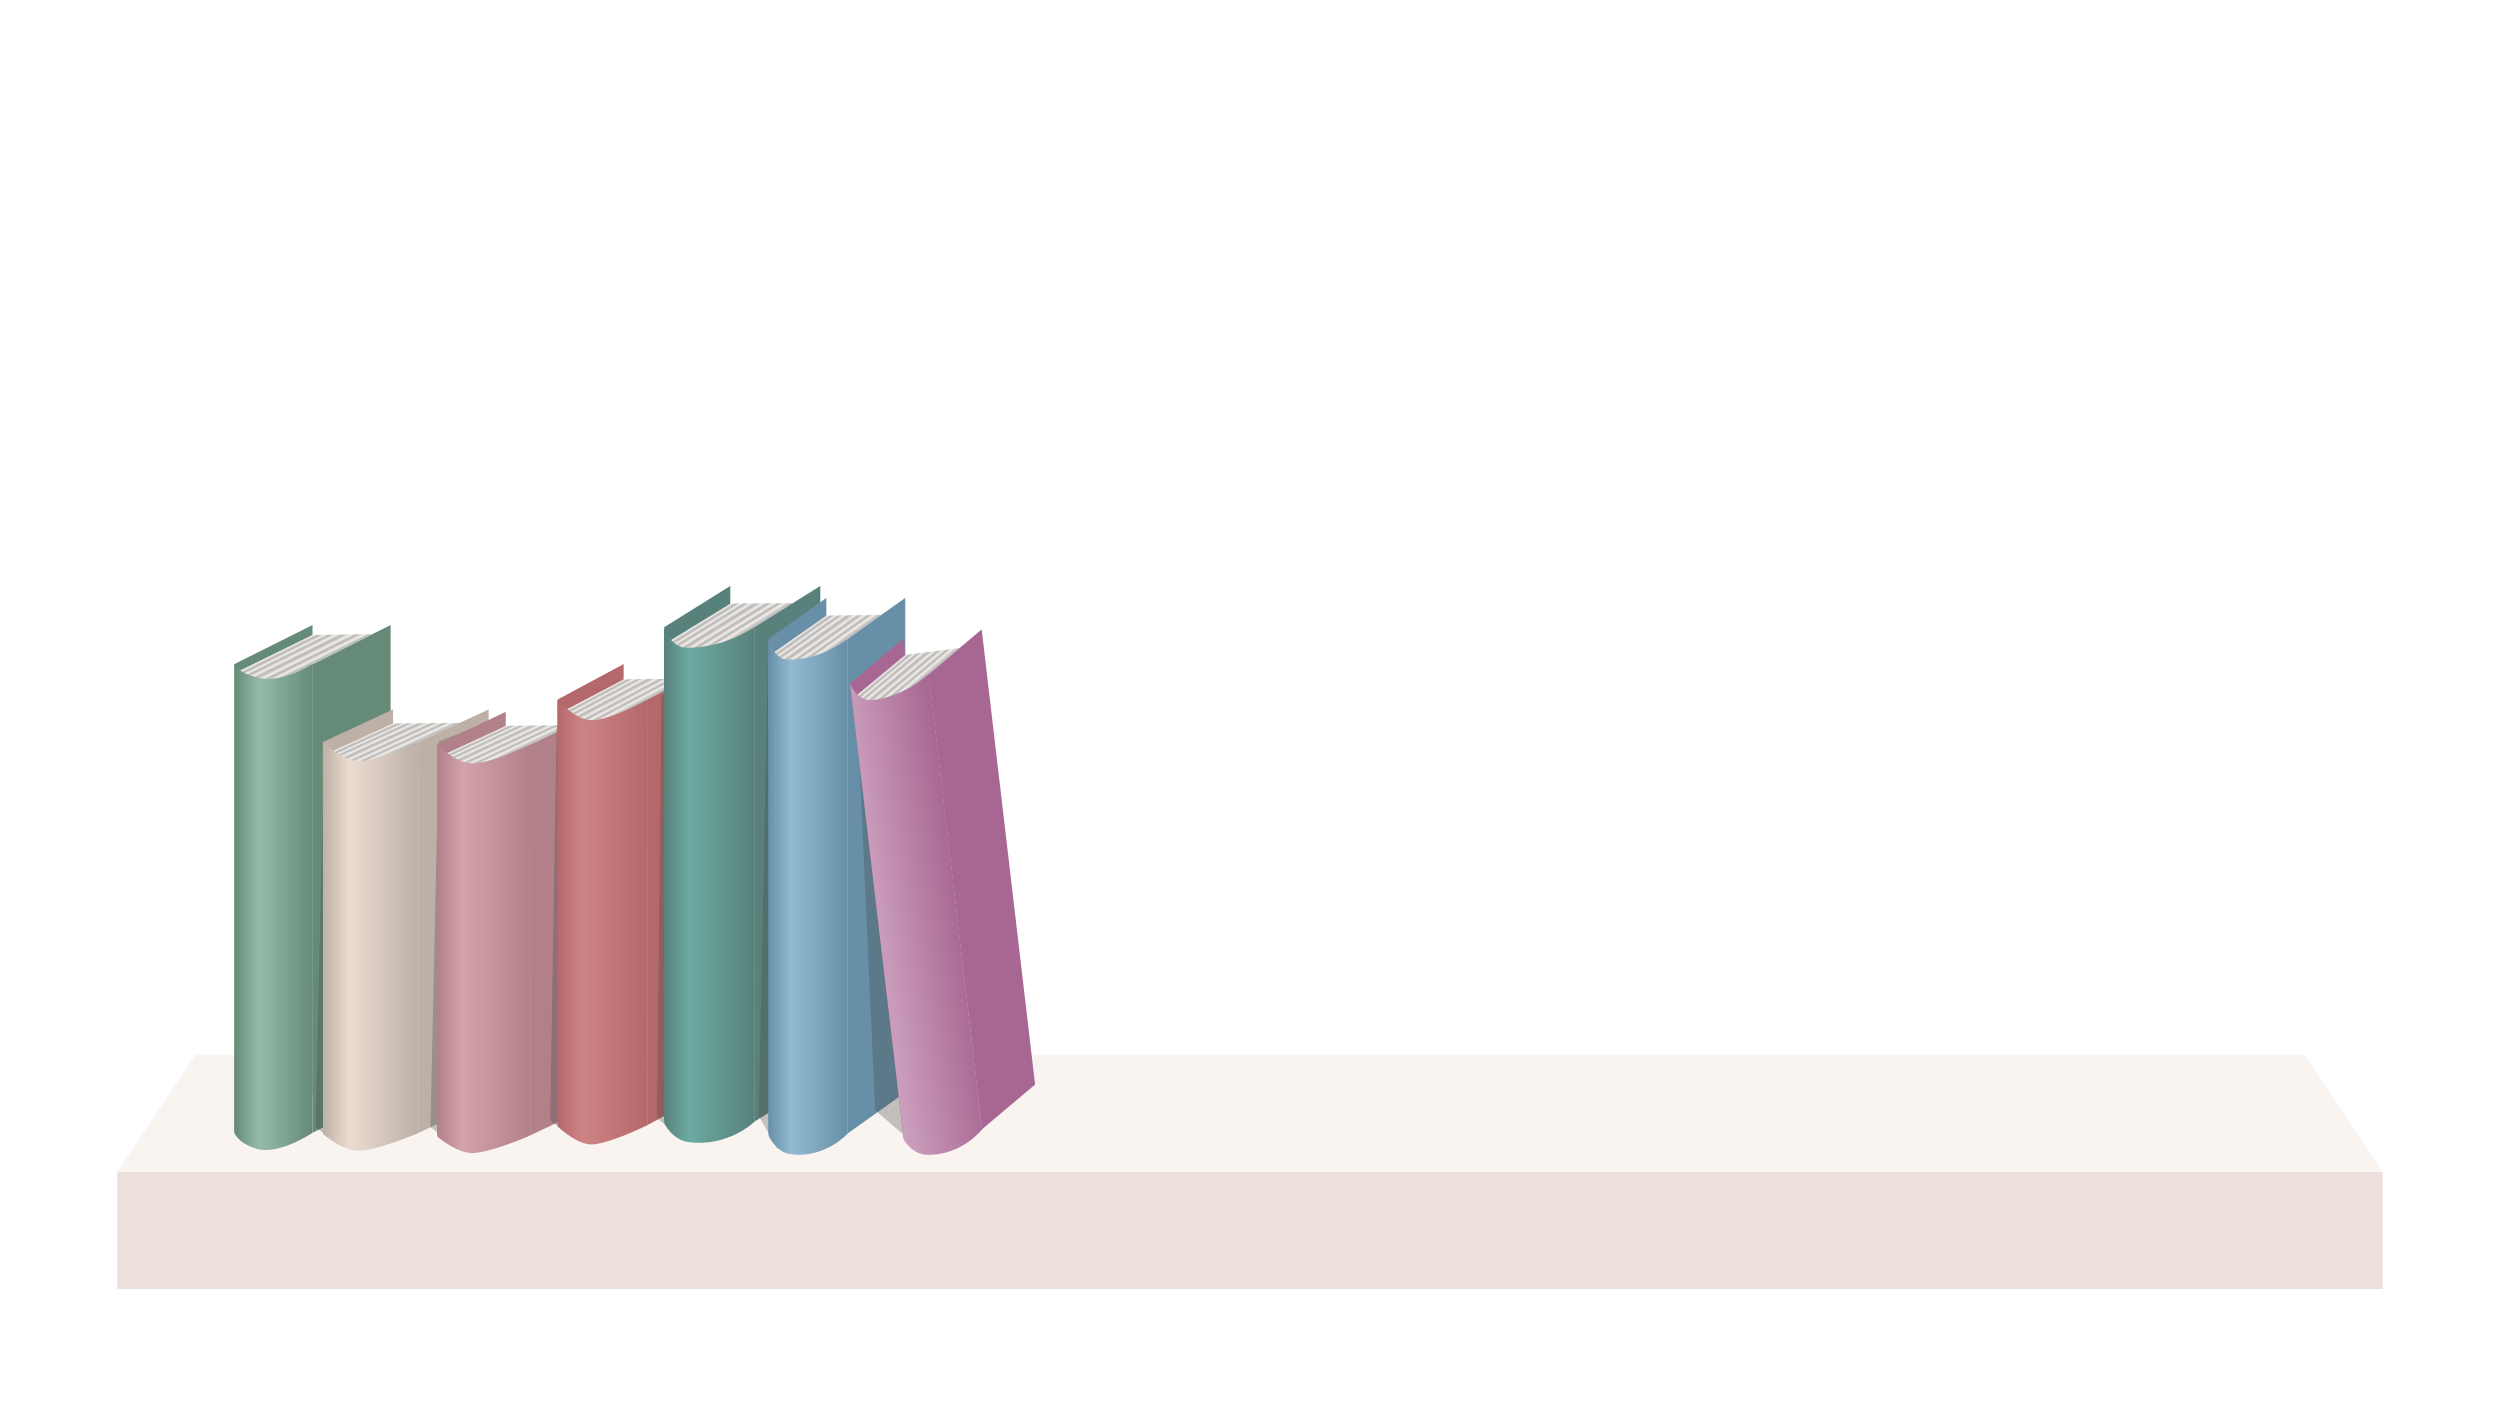
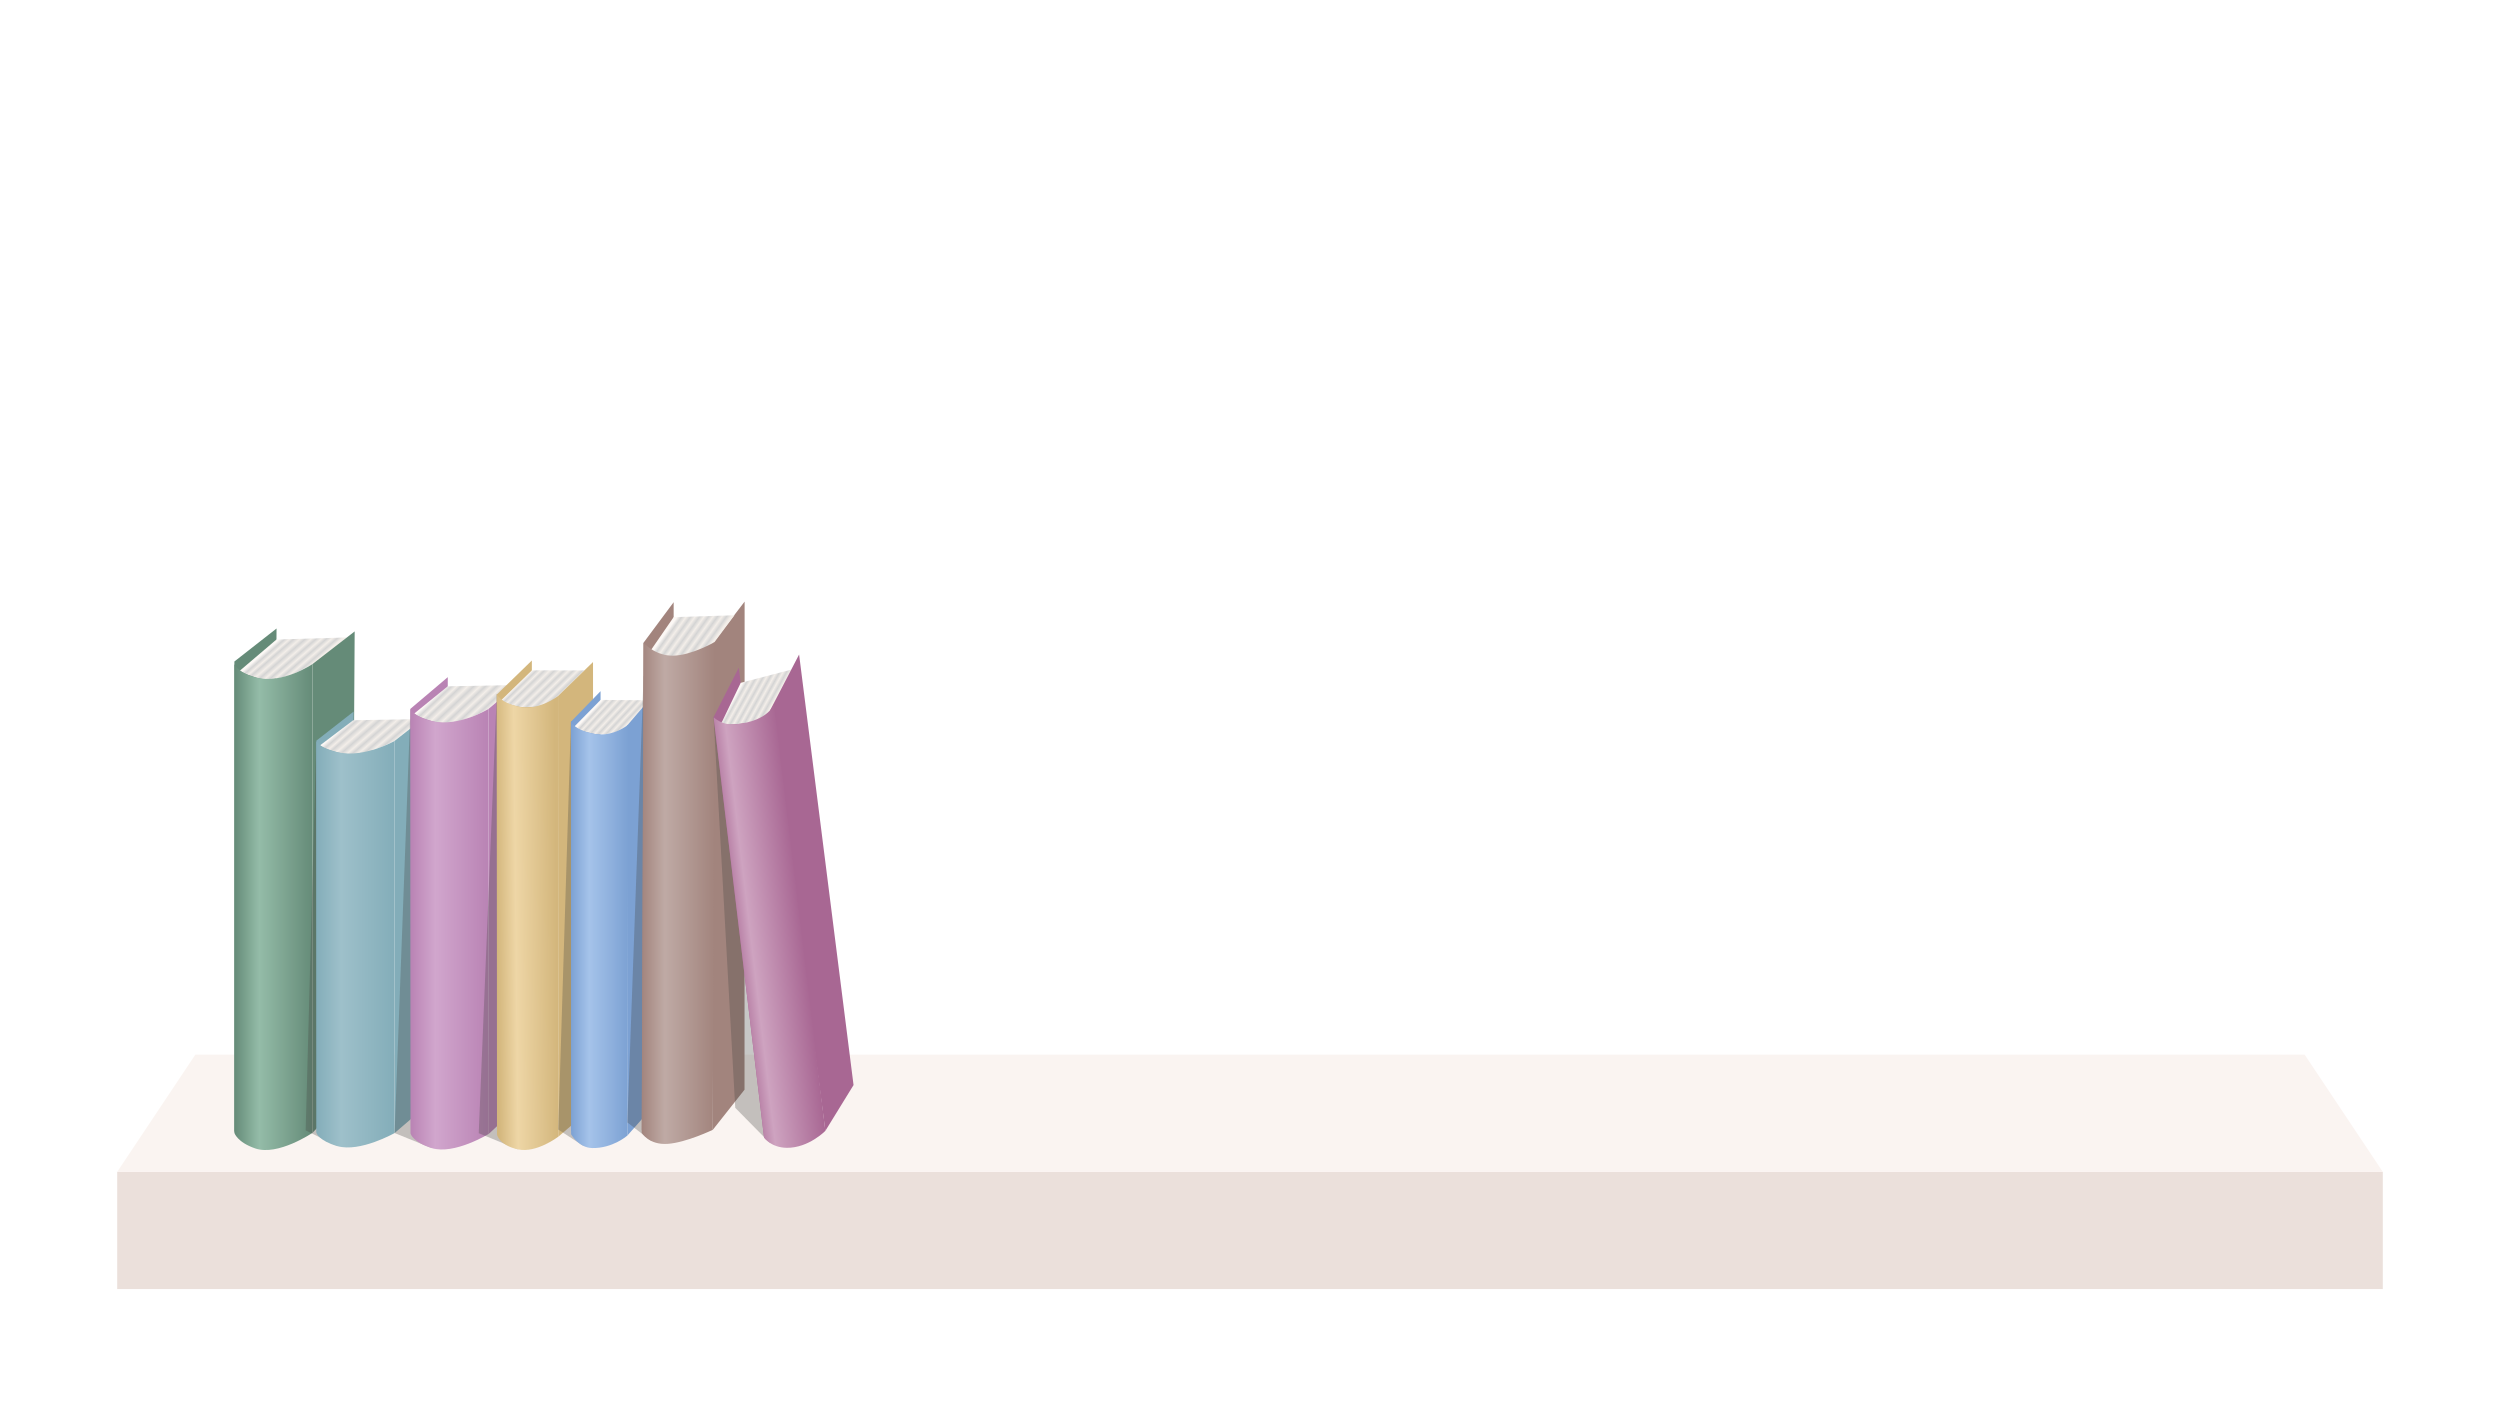
<svg xmlns="http://www.w3.org/2000/svg" xmlns:ns1="http://vectornator.io" height="100%" stroke-miterlimit="10" style="fill-rule:nonzero;clip-rule:evenodd;stroke-linecap:round;stroke-linejoin:round;" version="1.1" viewBox="0 0 1280 720" width="100%" xml:space="preserve">
  <defs>
-     <linearGradient gradientTransform="matrix(7.18193 14.4877 -14.4877 7.18193 157.134 326.698)" gradientUnits="userSpaceOnUse" id="LinearGradient" x1="0" x2="1" y1="0" y2="0">
-       <stop offset="0" stop-color="#f3eee9" />
-       <stop offset="0.083" stop-color="#b5b5b5" />
-       <stop offset="0.163" stop-color="#f3eee9" />
-       <stop offset="0.225" stop-color="#b5b5b5" />
-       <stop offset="0.323" stop-color="#f3eee9" />
-       <stop offset="0.408" stop-color="#b5b5b5" />
-       <stop offset="0.527" stop-color="#f3eee9" />
-       <stop offset="0.6" stop-color="#b5b5b5" />
-       <stop offset="0.704" stop-color="#f3eee9" />
-       <stop offset="0.787" stop-color="#b5b5b5" />
-       <stop offset="0.865" stop-color="#f3eee9" />
-       <stop offset="1" stop-color="#b5b5b5" />
+     <linearGradient gradientTransform="matrix(13.8963 16.0742 -16.0742 13.8963 148.374 322.595)" gradientUnits="userSpaceOnUse" id="LinearGradient" x1="0" x2="1" y1="0" y2="0">
+       <stop offset="0" stop-color="#fcf8f5" />
+       <stop offset="0.085" stop-color="#d4d4d4" />
+       <stop offset="0.161" stop-color="#f3eee9" />
+       <stop offset="0.224" stop-color="#d4d4d4" />
+       <stop offset="0.322" stop-color="#f3eee9" />
+       <stop offset="0.407" stop-color="#d4d4d4" />
+       <stop offset="0.498" stop-color="#f3eee9" />
+       <stop offset="0.575" stop-color="#d4d4d4" />
+       <stop offset="0.659" stop-color="#f3eee9" />
+       <stop offset="0.737" stop-color="#d4d4d4" />
+       <stop offset="0.818" stop-color="#f3eee9" />
+       <stop offset="0.899" stop-color="#d4d4d4" />
+       <stop offset="0.976" stop-color="#f3eee9" />
    </linearGradient>
    <linearGradient gradientTransform="matrix(40 0 0 40 120 464.41)" gradientUnits="userSpaceOnUse" id="LinearGradient_2" x1="0" x2="1" y1="0" y2="0">
      <stop offset="0" stop-color="#658b78" />
      <stop offset="0.319" stop-color="#94bca8" />
      <stop offset="1" stop-color="#658b78" />
    </linearGradient>
-     <linearGradient gradientTransform="matrix(35.9004 0 0 40 214.275 471.609)" gradientUnits="userSpaceOnUse" id="LinearGradient_3" x1="0" x2="1" y1="0" y2="0">
-       <stop offset="0" stop-color="#bdb0a6" />
-       <stop offset="0.269" stop-color="#bdb0a6" />
-       <stop offset="0.277" stop-color="#bdb0a6" />
-       <stop offset="1" stop-color="#bdb0a6" />
-     </linearGradient>
-     <linearGradient gradientTransform="matrix(6.44586 12.0795 -13.0029 5.98815 198.802 371.711)" gradientUnits="userSpaceOnUse" id="LinearGradient_4" x1="0" x2="1" y1="0" y2="0">
-       <stop offset="0" stop-color="#f3eee9" />
-       <stop offset="0.083" stop-color="#b5b5b5" />
-       <stop offset="0.163" stop-color="#f3eee9" />
-       <stop offset="0.225" stop-color="#b5b5b5" />
-       <stop offset="0.323" stop-color="#f3eee9" />
-       <stop offset="0.408" stop-color="#b5b5b5" />
-       <stop offset="0.527" stop-color="#f3eee9" />
-       <stop offset="0.6" stop-color="#b5b5b5" />
-       <stop offset="0.704" stop-color="#f3eee9" />
-       <stop offset="0.787" stop-color="#b5b5b5" />
-       <stop offset="0.865" stop-color="#f3eee9" />
-       <stop offset="1" stop-color="#b5b5b5" />
-     </linearGradient>
-     <linearGradient gradientTransform="matrix(49.1714 0 0 54.7864 165.272 484.503)" gradientUnits="userSpaceOnUse" id="LinearGradient_5" x1="0" x2="1" y1="0" y2="0">
-       <stop offset="0" stop-color="#bdb0a6" />
-       <stop offset="0.277" stop-color="#ebdcd1" />
-       <stop offset="1" stop-color="#bdb0a6" />
-     </linearGradient>
-     <linearGradient gradientTransform="matrix(6.30955 12.0795 -12.7279 5.98815 256.542 372.929)" gradientUnits="userSpaceOnUse" id="LinearGradient_6" x1="0" x2="1" y1="0" y2="0">
-       <stop offset="0" stop-color="#f3eee9" />
-       <stop offset="0.083" stop-color="#b5b5b5" />
-       <stop offset="0.163" stop-color="#f3eee9" />
-       <stop offset="0.225" stop-color="#b5b5b5" />
-       <stop offset="0.323" stop-color="#f3eee9" />
-       <stop offset="0.408" stop-color="#b5b5b5" />
-       <stop offset="0.527" stop-color="#f3eee9" />
-       <stop offset="0.6" stop-color="#b5b5b5" />
-       <stop offset="0.704" stop-color="#f3eee9" />
-       <stop offset="0.787" stop-color="#b5b5b5" />
-       <stop offset="0.865" stop-color="#f3eee9" />
-       <stop offset="1" stop-color="#b5b5b5" />
-     </linearGradient>
-     <linearGradient gradientTransform="matrix(48.1316 0 0 48.1316 223.721 485.72)" gradientUnits="userSpaceOnUse" id="LinearGradient_7" x1="0" x2="1" y1="0" y2="0">
-       <stop offset="0" stop-color="#b18089" />
-       <stop offset="0.277" stop-color="#d4a2ab" />
-       <stop offset="1" stop-color="#b18089" />
-     </linearGradient>
-     <linearGradient gradientTransform="matrix(6.07294 13.1486 -12.2506 6.51813 316.992 349.245)" gradientUnits="userSpaceOnUse" id="LinearGradient_8" x1="0" x2="1" y1="0" y2="0">
-       <stop offset="0" stop-color="#f3eee9" />
-       <stop offset="0.083" stop-color="#b5b5b5" />
-       <stop offset="0.163" stop-color="#f3eee9" />
-       <stop offset="0.225" stop-color="#b5b5b5" />
-       <stop offset="0.323" stop-color="#f3eee9" />
-       <stop offset="0.408" stop-color="#b5b5b5" />
-       <stop offset="0.527" stop-color="#f3eee9" />
-       <stop offset="0.6" stop-color="#b5b5b5" />
-       <stop offset="0.704" stop-color="#f3eee9" />
-       <stop offset="0.787" stop-color="#b5b5b5" />
-       <stop offset="0.865" stop-color="#f3eee9" />
-       <stop offset="1" stop-color="#b5b5b5" />
-     </linearGradient>
-     <linearGradient gradientTransform="matrix(46.3266 0 0 54.7864 285.401 472.02)" gradientUnits="userSpaceOnUse" id="LinearGradient_9" x1="0" x2="1" y1="0" y2="0">
-       <stop offset="0" stop-color="#b46869" />
-       <stop offset="0.277" stop-color="#ce8384" />
-       <stop offset="1" stop-color="#b46869" />
-     </linearGradient>
-     <linearGradient gradientTransform="matrix(6.07294 15.2869 -12.2506 7.57811 371.591 310.749)" gradientUnits="userSpaceOnUse" id="LinearGradient_10" x1="0" x2="1" y1="0" y2="0">
-       <stop offset="0" stop-color="#f3eee9" />
-       <stop offset="0.083" stop-color="#b5b5b5" />
-       <stop offset="0.163" stop-color="#f3eee9" />
-       <stop offset="0.225" stop-color="#b5b5b5" />
-       <stop offset="0.323" stop-color="#f3eee9" />
-       <stop offset="0.408" stop-color="#b5b5b5" />
-       <stop offset="0.527" stop-color="#f3eee9" />
-       <stop offset="0.6" stop-color="#b5b5b5" />
-       <stop offset="0.704" stop-color="#f3eee9" />
-       <stop offset="0.787" stop-color="#b5b5b5" />
-       <stop offset="0.865" stop-color="#f3eee9" />
-       <stop offset="1" stop-color="#b5b5b5" />
-     </linearGradient>
-     <linearGradient gradientTransform="matrix(46.3266 0 0 46.3266 340 453.064)" gradientUnits="userSpaceOnUse" id="LinearGradient_11" x1="0" x2="1" y1="0" y2="0">
-       <stop offset="0" stop-color="#58817b" />
-       <stop offset="0.277" stop-color="#6baaa1" />
-       <stop offset="1" stop-color="#58817b" />
-     </linearGradient>
-     <linearGradient gradientTransform="matrix(5.32675 15.2869 -10.7453 7.57811 421.053 316.85)" gradientUnits="userSpaceOnUse" id="LinearGradient_12" x1="0" x2="1" y1="0" y2="0">
-       <stop offset="0" stop-color="#f3eee9" />
-       <stop offset="0.083" stop-color="#b5b5b5" />
-       <stop offset="0.163" stop-color="#f3eee9" />
-       <stop offset="0.225" stop-color="#b5b5b5" />
-       <stop offset="0.323" stop-color="#f3eee9" />
-       <stop offset="0.408" stop-color="#b5b5b5" />
-       <stop offset="0.527" stop-color="#f3eee9" />
-       <stop offset="0.6" stop-color="#b5b5b5" />
-       <stop offset="0.704" stop-color="#f3eee9" />
-       <stop offset="0.787" stop-color="#b5b5b5" />
-       <stop offset="0.865" stop-color="#f3eee9" />
-       <stop offset="1" stop-color="#b5b5b5" />
-     </linearGradient>
-     <linearGradient gradientTransform="matrix(40.6343 0 0 40.6343 393.344 459.165)" gradientUnits="userSpaceOnUse" id="LinearGradient_13" x1="0" x2="1" y1="0" y2="0">
-       <stop offset="0" stop-color="#6790a8" />
-       <stop offset="0.29" stop-color="#92bbd2" />
-       <stop offset="1" stop-color="#6790a8" />
-     </linearGradient>
-     <linearGradient gradientTransform="matrix(6.94078 13.4392 -9.85187 8.23963 461.619 337.142)" gradientUnits="userSpaceOnUse" id="LinearGradient_14" x1="0" x2="1" y1="0" y2="0">
-       <stop offset="0" stop-color="#f3eee9" />
-       <stop offset="0.083" stop-color="#b5b5b5" />
-       <stop offset="0.163" stop-color="#f3eee9" />
-       <stop offset="0.225" stop-color="#b5b5b5" />
-       <stop offset="0.323" stop-color="#f3eee9" />
-       <stop offset="0.408" stop-color="#b5b5b5" />
-       <stop offset="0.527" stop-color="#f3eee9" />
-       <stop offset="0.6" stop-color="#b5b5b5" />
-       <stop offset="0.704" stop-color="#f3eee9" />
-       <stop offset="0.787" stop-color="#b5b5b5" />
-       <stop offset="0.865" stop-color="#f3eee9" />
-       <stop offset="1" stop-color="#b5b5b5" />
-     </linearGradient>
-     <linearGradient gradientTransform="matrix(65.3747 -16.1816 9.45714 66.9509 425.417 474.319)" gradientUnits="userSpaceOnUse" id="LinearGradient_15" x1="0" x2="1" y1="0" y2="0">
+     <linearGradient gradientTransform="matrix(18.278 14.8231 -17.7266 15.2842 185.852 363.623)" gradientUnits="userSpaceOnUse" id="LinearGradient_3" x1="0" x2="1" y1="0" y2="0">
+       <stop offset="0" stop-color="#fcf8f5" />
+       <stop offset="0.085" stop-color="#d4d4d4" />
+       <stop offset="0.161" stop-color="#f3eee9" />
+       <stop offset="0.224" stop-color="#d4d4d4" />
+       <stop offset="0.322" stop-color="#f3eee9" />
+       <stop offset="0.407" stop-color="#d4d4d4" />
+       <stop offset="0.498" stop-color="#f3eee9" />
+       <stop offset="0.575" stop-color="#d4d4d4" />
+       <stop offset="0.659" stop-color="#f3eee9" />
+       <stop offset="0.737" stop-color="#d4d4d4" />
+       <stop offset="0.818" stop-color="#f3eee9" />
+       <stop offset="0.899" stop-color="#d4d4d4" />
+       <stop offset="0.976" stop-color="#f3eee9" />
+     </linearGradient>
+     <linearGradient gradientTransform="matrix(40.1174 -2.69317e-14 -3.10023e-15 40.1174 161.918 483.463)" gradientUnits="userSpaceOnUse" id="LinearGradient_4" x1="0" x2="1" y1="0" y2="0">
+       <stop offset="0" stop-color="#83adb9" />
+       <stop offset="0.318" stop-color="#9ec0ca" />
+       <stop offset="1" stop-color="#83adb9" />
+     </linearGradient>
+     <linearGradient gradientTransform="matrix(18.278 16.0715 -17.7266 16.5714 234.077 345.812)" gradientUnits="userSpaceOnUse" id="LinearGradient_5" x1="0" x2="1" y1="0" y2="0">
+       <stop offset="0" stop-color="#fcf8f5" />
+       <stop offset="0.085" stop-color="#d4d4d4" />
+       <stop offset="0.161" stop-color="#f3eee9" />
+       <stop offset="0.224" stop-color="#d4d4d4" />
+       <stop offset="0.322" stop-color="#f3eee9" />
+       <stop offset="0.407" stop-color="#d4d4d4" />
+       <stop offset="0.498" stop-color="#f3eee9" />
+       <stop offset="0.575" stop-color="#d4d4d4" />
+       <stop offset="0.659" stop-color="#f3eee9" />
+       <stop offset="0.737" stop-color="#d4d4d4" />
+       <stop offset="0.818" stop-color="#f3eee9" />
+       <stop offset="0.899" stop-color="#d4d4d4" />
+       <stop offset="0.976" stop-color="#f3eee9" />
+     </linearGradient>
+     <linearGradient gradientTransform="matrix(40.1174 7.38734e-14 5.44012e-15 40.1174 210.143 475.744)" gradientUnits="userSpaceOnUse" id="LinearGradient_6" x1="0" x2="1" y1="0" y2="0">
+       <stop offset="0" stop-color="#b983b4" />
+       <stop offset="0.318" stop-color="#d1a6cd" />
+       <stop offset="1" stop-color="#b983b4" />
+     </linearGradient>
+     <linearGradient gradientTransform="matrix(14.8944 13.609 -14.4756 14.0027 277.537 338.117)" gradientUnits="userSpaceOnUse" id="LinearGradient_7" x1="0" x2="1" y1="0" y2="0">
+       <stop offset="0" stop-color="#fcf8f5" />
+       <stop offset="0.085" stop-color="#d4d4d4" />
+       <stop offset="0.161" stop-color="#f3eee9" />
+       <stop offset="0.224" stop-color="#d4d4d4" />
+       <stop offset="0.322" stop-color="#f3eee9" />
+       <stop offset="0.407" stop-color="#d4d4d4" />
+       <stop offset="0.498" stop-color="#f3eee9" />
+       <stop offset="0.575" stop-color="#d4d4d4" />
+       <stop offset="0.659" stop-color="#f3eee9" />
+       <stop offset="0.737" stop-color="#d4d4d4" />
+       <stop offset="0.818" stop-color="#f3eee9" />
+       <stop offset="0.899" stop-color="#d4d4d4" />
+       <stop offset="0.976" stop-color="#f3eee9" />
+     </linearGradient>
+     <linearGradient gradientTransform="matrix(30.6616 -0.265772 0.300697 30.6616 254.343 472.265)" gradientUnits="userSpaceOnUse" id="LinearGradient_8" x1="0" x2="1" y1="0" y2="0">
+       <stop offset="0" stop-color="#d3b67c" />
+       <stop offset="0.318" stop-color="#eed6a6" />
+       <stop offset="1" stop-color="#d3b67c" />
+     </linearGradient>
+     <linearGradient gradientTransform="matrix(14.827 10.7452 -12.2086 13.0498 313.074 353.352)" gradientUnits="userSpaceOnUse" id="LinearGradient_9" x1="0" x2="1" y1="0" y2="0">
+       <stop offset="0" stop-color="#fcf8f5" />
+       <stop offset="0.085" stop-color="#d4d4d4" />
+       <stop offset="0.161" stop-color="#f3eee9" />
+       <stop offset="0.224" stop-color="#d4d4d4" />
+       <stop offset="0.322" stop-color="#f3eee9" />
+       <stop offset="0.407" stop-color="#d4d4d4" />
+       <stop offset="0.498" stop-color="#f3eee9" />
+       <stop offset="0.575" stop-color="#d4d4d4" />
+       <stop offset="0.659" stop-color="#f3eee9" />
+       <stop offset="0.737" stop-color="#d4d4d4" />
+       <stop offset="0.818" stop-color="#f3eee9" />
+       <stop offset="0.899" stop-color="#d4d4d4" />
+       <stop offset="0.976" stop-color="#f3eee9" />
+     </linearGradient>
+     <linearGradient gradientTransform="matrix(29.4259 -5.5635e-14 2.63124e-14 27.548 292.304 478.659)" gradientUnits="userSpaceOnUse" id="LinearGradient_10" x1="0" x2="1" y1="0" y2="0">
+       <stop offset="0" stop-color="#7ca1d3" />
+       <stop offset="0.318" stop-color="#a5c3ea" />
+       <stop offset="1" stop-color="#7ca1d3" />
+     </linearGradient>
+     <linearGradient gradientTransform="matrix(18.8495 11.9906 -12.7203 17.7682 347.782 314.304)" gradientUnits="userSpaceOnUse" id="LinearGradient_11" x1="0" x2="1" y1="0" y2="0">
+       <stop offset="0" stop-color="#fcf8f5" />
+       <stop offset="0.083" stop-color="#d4d4d4" />
+       <stop offset="0.167" stop-color="#f3eee9" />
+       <stop offset="0.25" stop-color="#d4d4d4" />
+       <stop offset="0.333" stop-color="#f3eee9" />
+       <stop offset="0.417" stop-color="#d4d4d4" />
+       <stop offset="0.5" stop-color="#f3eee9" />
+       <stop offset="0.583" stop-color="#d4d4d4" />
+       <stop offset="0.667" stop-color="#f3eee9" />
+       <stop offset="0.75" stop-color="#d4d4d4" />
+       <stop offset="0.833" stop-color="#f3eee9" />
+       <stop offset="0.917" stop-color="#d4d4d4" />
+       <stop offset="1" stop-color="#f3eee9" />
+     </linearGradient>
+     <linearGradient gradientTransform="matrix(37.281 -1.23685e-13 2.17781e-14 39.9283 328.545 457.93)" gradientUnits="userSpaceOnUse" id="LinearGradient_12" x1="0" x2="1" y1="0" y2="0">
+       <stop offset="0" stop-color="#a2847d" />
+       <stop offset="0.318" stop-color="#bfaaa5" />
+       <stop offset="1" stop-color="#a2847d" />
+     </linearGradient>
+     <linearGradient gradientTransform="matrix(13.6754 13.4637 -9.44079 17.0654 382.535 345.57)" gradientUnits="userSpaceOnUse" id="LinearGradient_13" x1="0" x2="1" y1="0" y2="0">
+       <stop offset="0" stop-color="#fcf8f5" />
+       <stop offset="0.083" stop-color="#d4d4d4" />
+       <stop offset="0.167" stop-color="#f3eee9" />
+       <stop offset="0.25" stop-color="#d4d4d4" />
+       <stop offset="0.333" stop-color="#f3eee9" />
+       <stop offset="0.417" stop-color="#d4d4d4" />
+       <stop offset="0.5" stop-color="#f3eee9" />
+       <stop offset="0.583" stop-color="#d4d4d4" />
+       <stop offset="0.667" stop-color="#f3eee9" />
+       <stop offset="0.75" stop-color="#d4d4d4" />
+       <stop offset="0.833" stop-color="#f3eee9" />
+       <stop offset="0.917" stop-color="#d4d4d4" />
+       <stop offset="1" stop-color="#f3eee9" />
+     </linearGradient>
+     <linearGradient gradientTransform="matrix(36.7274 -7.61342 4.44956 37.4689 371.92 466.48)" gradientUnits="userSpaceOnUse" id="LinearGradient_14" x1="0" x2="1" y1="0" y2="0">
      <stop offset="0" stop-color="#a86793" />
      <stop offset="0.29" stop-color="#cea3c0" />
      <stop offset="1" stop-color="#a86793" />
    </linearGradient>
  </defs>
  <g id="Layer-2" ns1:layerName="Layer 2">
    <path d="M60 600L60 660L1220 660L1220 600L60 600Z" fill="#ebe0db" fill-rule="nonzero" opacity="1" stroke="none" ns1:layerName="Curve 1" />
    <path d="M60 600L100 540L1180 540L1220 600L60 600Z" fill="#faf4f1" fill-rule="nonzero" opacity="1" stroke="none" ns1:layerName="Curve 2" />
  </g>
-   <g id="Layer-3" ns1:layerName="Layer 3">
-     <path d="M120 340L160 320L160 560L120 580L120 340Z" fill="#658b78" fill-rule="nonzero" opacity="1" stroke="none" ns1:layerName="Curve 3" />
-     <path d="M160 340L200 320L200 560L160 580L160 340Z" fill="#658b78" fill-rule="nonzero" opacity="1" stroke="none" ns1:layerName="Curve 2" />
-     <path d="M122.873 343.328C122.873 343.328 123.486 344.514 131.226 346.948C140.777 349.951 152.194 344.127 152.194 344.127L163.504 338.414L190.677 324.687L160 325.088L122.873 343.328Z" fill="url(#LinearGradient)" fill-rule="nonzero" opacity="1" stroke="none" ns1:layerName="Curve 4" />
+   <g id="Shadow-0" ns1:layerName="Shadow 0" />
+   <g id="Green-book" ns1:layerName="Green book">
+     <path d="M120 338.693L141.593 321.788L140.111 557.188L120 579.582L120 338.693Z" fill="#658b78" fill-rule="nonzero" opacity="1" stroke="none" ns1:layerName="Curve 5" />
+     <path d="M122.873 343.328C122.873 343.328 123.486 344.514 131.226 346.948C140.777 349.951 152.194 344.127 152.194 344.127L163.504 338.414L177.636 326.378L141.558 327.416L122.873 343.328Z" fill="url(#LinearGradient)" fill-rule="nonzero" opacity="1" stroke="none" ns1:layerName="Curve 4" />
+     <path d="M160 340L181.593 323.28L180.111 558.681L160 580L160 340Z" fill="#658b78" fill-rule="nonzero" opacity="1" stroke="none" ns1:layerName="Curve 2" />
    <path d="M120 340L120 580C120 580 121.293 584.775 130.752 588.018C142.297 591.977 160 580 160 580L160 340C160 340 144.741 350.356 131.226 346.948C121.53 344.503 120 340 120 340Z" fill="url(#LinearGradient_2)" fill-rule="nonzero" opacity="1" stroke="none" ns1:layerName="Curve 1" />
  </g>
-   <g id="Layer-9" ns1:layerName="Layer 9">
-     <path d="M190.556 370.189L165.935 379.504L161.615 577.067L173.338 586.199L191.588 557.296L190.556 370.189Z" fill="#464342" fill-opacity="0.298" fill-rule="nonzero" opacity="1" stroke="none" ns1:layerName="Curve 1" />
-   </g>
-   <g id="Layer-3-copy" ns1:layerName="Layer 3 copy">
-     <path d="M165.361 379.893L201.262 363.217L201.262 563.324L165.361 580L165.361 379.893Z" fill="#bdb0a6" fill-rule="nonzero" opacity="1" stroke="none" ns1:layerName="Curve 5" />
-     <path d="M214.275 379.893L250.175 363.217L250.175 563.324L214.275 580L214.275 379.893Z" fill="url(#LinearGradient_3)" fill-rule="nonzero" opacity="1" stroke="none" ns1:layerName="Curve 2" />
-     <path d="M168.053 385.577C168.053 385.577 168.663 386.326 175.55 388.595C196.441 395.479 213.855 380 213.855 380L235.257 370.14L201.375 370.368L185.908 377.428L168.053 385.577Z" fill="url(#LinearGradient_4)" fill-rule="nonzero" opacity="1" stroke="none" ns1:layerName="Curve 4" />
-     <path d="M165.272 380.031L165.475 580.711C165.475 580.711 176.51 590.118 185.294 589.116C196.391 587.849 214.391 580 214.391 580L214.443 379.815C214.443 379.815 195.147 389.339 184.193 389.613C175.302 389.836 165.272 380.031 165.272 380.031Z" fill="url(#LinearGradient_5)" fill-rule="nonzero" opacity="1" stroke="none" ns1:layerName="Curve 1" />
-   </g>
-   <g id="Layer-8" ns1:layerName="Layer 8">
-     <path d="M249.324 370.189L224.703 379.504L220.383 577.067L232.107 586.199L250.357 557.296L249.324 370.189Z" fill="#464342" fill-opacity="0.298" fill-rule="nonzero" opacity="1" stroke="none" ns1:layerName="Curve 1" />
-   </g>
-   <g id="Layer-3-copy-copy" ns1:layerName="Layer 3 copy copy">
-     <path d="M223.809 381.111L258.95 364.435L258.95 564.542L223.809 581.218L223.809 381.111Z" fill="#b18089" fill-rule="nonzero" opacity="1" stroke="none" ns1:layerName="Curve 5" />
-     <path d="M271.688 381.111L306.829 364.435L306.829 564.542L271.688 581.218L271.688 381.111Z" fill="#b18089" fill-rule="nonzero" opacity="1" stroke="none" ns1:layerName="Curve 2" />
-     <path d="M226.443 386.795C226.443 386.795 227.04 387.543 233.782 389.813C254.231 396.696 271.276 381.218 271.276 381.218L292.226 371.358L259.061 371.586L243.92 378.646L226.443 386.795Z" fill="url(#LinearGradient_6)" fill-rule="nonzero" opacity="1" stroke="none" ns1:layerName="Curve 4" />
-     <path d="M223.721 381.248L223.919 581.928C223.919 581.928 234.721 591.336 243.32 590.333C254.182 589.067 271.801 581.218 271.801 581.218L271.853 381.032C271.853 381.032 252.964 390.556 242.242 390.831C233.539 391.054 223.721 381.248 223.721 381.248Z" fill="url(#LinearGradient_7)" fill-rule="nonzero" opacity="1" stroke="none" ns1:layerName="Curve 1" />
-   </g>
-   <g id="Layer-7" ns1:layerName="Layer 7">
-     <path d="M297.361 367.123L285.005 371.838L281.707 573.49L290.875 581.089L312.702 552.697L297.361 367.123Z" fill="#464342" fill-opacity="0.298" fill-rule="nonzero" opacity="1" stroke="none" ns1:layerName="Curve 1" />
-   </g>
-   <g id="Layer-3-copy-copy-copy" ns1:layerName="Layer 3 copy copy copy">
-     <path d="M285.486 358.151L319.309 340L319.309 557.818L285.486 575.969L285.486 358.151Z" fill="#b46869" fill-rule="nonzero" opacity="1" stroke="none" ns1:layerName="Curve 5" />
-     <path d="M331.569 358.151L365.393 340L365.393 557.818L331.569 575.969L331.569 358.151Z" fill="#b46869" fill-rule="nonzero" opacity="1" stroke="none" ns1:layerName="Curve 2" />
-     <path d="M288.022 364.338C288.022 364.338 288.596 365.153 295.085 367.624C314.767 375.117 331.173 358.268 331.173 358.268L351.337 347.536L319.416 347.784L304.843 355.468L288.022 364.338Z" fill="url(#LinearGradient_8)" fill-rule="nonzero" opacity="1" stroke="none" ns1:layerName="Curve 4" />
-     <path d="M285.401 358.301L285.592 576.743C285.592 576.743 295.989 586.983 304.265 585.892C314.72 584.513 331.679 575.969 331.679 575.969L331.728 358.066C331.728 358.066 313.548 368.433 303.228 368.732C294.851 368.975 285.401 358.301 285.401 358.301Z" fill="url(#LinearGradient_9)" fill-rule="nonzero" opacity="1" stroke="none" ns1:layerName="Curve 1" />
-   </g>
-   <g id="Layer-6" ns1:layerName="Layer 6">
-     <path d="M363.284 346.681L338.663 355.996L336.388 572.468L345.556 580.067L367.383 551.675L363.284 346.681Z" fill="#464342" fill-opacity="0.298" fill-rule="nonzero" opacity="1" stroke="none" ns1:layerName="Curve 1" />
-   </g>
-   <g id="Layer-3-copy-copy-copy-copy" ns1:layerName="Layer 3 copy copy copy copy">
-     <path d="M340.084 321.103L373.908 300L373.908 553.239L340.084 574.342L340.084 321.103Z" fill="#58817b" fill-rule="nonzero" opacity="1" stroke="none" ns1:layerName="Curve 5" />
-     <path d="M386.168 321.103L419.991 300L419.991 553.239L386.168 574.342L386.168 321.103Z" fill="#58817b" fill-rule="nonzero" opacity="1" stroke="none" ns1:layerName="Curve 2" />
-     <path d="M342.62 328.296C342.62 328.296 343.195 329.244 349.684 332.116C369.365 340.827 385.772 321.239 385.772 321.239L405.936 308.761L374.014 309.05L359.442 317.984L342.62 328.296Z" fill="url(#LinearGradient_10)" fill-rule="nonzero" opacity="1" stroke="none" ns1:layerName="Curve 4" />
-     <path d="M340 321.277L340.191 575.242C340.191 575.242 344.082 583.54 352.371 584.715C372.666 587.59 386.277 574.342 386.277 574.342L386.327 321.004C386.327 321.004 371.226 331.907 351.567 331.661C343.186 331.556 340 321.277 340 321.277Z" fill="url(#LinearGradient_11)" fill-rule="nonzero" opacity="1" stroke="none" ns1:layerName="Curve 1" />
+   <g id="Shadow-1" ns1:layerName="Shadow 1">
+     <path d="M190.556 370.189L161.918 379.442L156.497 578.755L172.792 586.832L191.588 557.296L190.556 370.189Z" fill="#464342" fill-opacity="0.298" fill-rule="nonzero" opacity="1" stroke="none" ns1:layerName="Curve 1" />
+   </g>
+   <g id="Blue-book" ns1:layerName="Blue book">
+     <path d="M161.973 379.233L181.041 364.329L180.72 563.964L162.09 579.923L161.973 379.233Z" fill="#83adb9" fill-rule="nonzero" opacity="1" stroke="none" ns1:layerName="Curve 10" />
+     <path d="M163.904 381.585C163.904 381.585 165.406 383.215 173.148 385.247C182.701 387.755 190.26 384.117 192.163 383.545C196.371 382.279 201.918 379.425 201.918 379.425L216.343 368.151L180.832 368.774L163.904 381.585Z" fill="url(#LinearGradient_3)" fill-rule="nonzero" opacity="1" stroke="none" ns1:layerName="Curve 7" />
+     <path d="M201.918 379.425L220.987 364.521L220.666 564.156L202.036 580.115L201.918 379.425Z" fill="#83adb9" fill-rule="nonzero" opacity="1" stroke="none" ns1:layerName="Curve 8" />
+     <path d="M161.918 379.442L162.036 580.132C162.036 580.132 163.331 584.124 172.792 586.832C184.339 590.138 202.036 580.115 202.036 580.115L201.918 379.425C201.918 379.425 186.664 388.091 173.148 385.247C163.45 383.207 161.918 379.442 161.918 379.442Z" fill="url(#LinearGradient_4)" fill-rule="nonzero" opacity="1" stroke="none" ns1:layerName="Curve 9" />
+   </g>
+   <g id="Shadow-2" ns1:layerName="Shadow 2">
+     <path d="M235.167 368.917L210.143 362.963L202.036 580.115L221.016 587.819L234.87 558.746L235.167 368.917Z" fill="#464342" fill-opacity="0.298" fill-rule="nonzero" opacity="1" stroke="none" ns1:layerName="Curve 1" />
+   </g>
+   <g id="Purple-book" ns1:layerName="Purple book">
+     <path d="M210.197 362.859L229.266 346.699L228.944 563.147L210.314 580.45L210.197 362.859Z" fill="#b983b4" fill-rule="nonzero" opacity="1" stroke="none" ns1:layerName="Curve 10" />
+     <path d="M212.129 365.286C212.129 365.286 213.631 367.054 221.372 369.257C230.925 371.976 238.485 368.032 240.388 367.411C244.595 366.039 250.143 362.945 250.143 362.945L264.568 350.721L229.235 351.393L212.129 365.286Z" fill="url(#LinearGradient_5)" fill-rule="nonzero" opacity="1" stroke="none" ns1:layerName="Curve 11" />
+     <path d="M250.143 362.945L269.211 346.786L268.89 563.233L250.26 580.536L250.143 362.945Z" fill="#b983b4" fill-rule="nonzero" opacity="1" stroke="none" ns1:layerName="Curve 12" />
+     <path d="M210.143 362.963L210.26 580.554C210.26 580.554 211.555 584.882 221.016 587.819C232.563 591.403 250.26 580.536 250.26 580.536L250.143 362.945C250.143 362.945 234.889 372.34 221.372 369.257C211.675 367.045 210.143 362.963 210.143 362.963Z" fill="url(#LinearGradient_6)" fill-rule="nonzero" opacity="1" stroke="none" ns1:layerName="Curve 13" />
+   </g>
+   <g id="Shadow-3" ns1:layerName="Shadow 3">
+     <path d="M284.588 357.928L254.343 355.315L245.109 580.21L265.217 588.481L283.533 573.45L284.588 357.928Z" fill="#464342" fill-opacity="0.298" fill-rule="nonzero" opacity="1" stroke="none" ns1:layerName="Curve 1" />
+   </g>
+   <g id="Yellow-book" ns1:layerName="Yellow book">
+     <path d="M254.397 355.575L272.31 338.162L272.388 565.935L254.515 581.207L254.397 355.575Z" fill="#d3b67c" fill-rule="nonzero" opacity="1" stroke="none" ns1:layerName="Curve 15" />
+     <path d="M256.893 358.237C256.893 358.237 256.568 359.608 264.404 361.546C268.433 362.542 270.669 362.04 274.406 361.68C278.827 361.254 284.446 357.688 284.446 357.688L299.204 343.249L272.353 343.206L256.893 358.237Z" fill="url(#LinearGradient_7)" fill-rule="nonzero" opacity="1" stroke="none" ns1:layerName="Curve 11" />
+     <path d="M254.343 355.315L254.461 580.947C254.461 580.947 255.507 586.359 265.217 588.481C274.649 590.543 285.831 581.996 285.831 581.996L285.714 356.363C285.714 356.363 275.881 364.125 265.573 361.842C255.843 359.687 254.343 355.315 254.343 355.315Z" fill="url(#LinearGradient_8)" fill-rule="nonzero" opacity="1" stroke="none" ns1:layerName="Curve 13" />
+     <path d="M285.714 356.363L303.626 338.951L303.704 566.724L285.831 581.996L285.714 356.363Z" fill="#d3b67c" fill-rule="nonzero" opacity="1" stroke="none" ns1:layerName="Curve 14" />
+   </g>
+   <g id="Shadow-4" ns1:layerName="Shadow 4">
+     <path d="M300.73 365.225L292.304 369.514L285.829 578.33L298.645 586.678L300.478 577.831L300.73 365.225Z" fill="#464342" fill-opacity="0.298" fill-rule="nonzero" opacity="1" stroke="none" ns1:layerName="Curve 1" />
+   </g>
+   <g id="Blue-book-2" ns1:layerName="Blue book 2">
+     <path d="M292.358 369.471L307.494 353.882L307.259 562.711L292.472 579.404L292.358 369.471Z" fill="#7ca1d3" fill-rule="nonzero" opacity="1" stroke="none" ns1:layerName="Curve 10" />
+     <path d="M294.29 371.77C294.29 371.77 294.529 373.533 302.365 375.347C306.394 376.279 307.501 376.128 311.229 375.715C317.912 374.974 321.73 370.971 321.73 370.971L333.63 358.57L307.491 358.354L294.29 371.77Z" fill="url(#LinearGradient_9)" fill-rule="nonzero" opacity="1" stroke="none" ns1:layerName="Curve 11" />
+     <path d="M321.087 371.489L336.139 353.92L335.988 564.73L321.201 581.422L321.087 371.489Z" fill="#7ca1d3" fill-rule="nonzero" opacity="1" stroke="none" ns1:layerName="Curve 14" />
+     <path d="M292.304 369.514L292.422 580.746C292.422 580.746 296.194 587.644 303.178 587.799C313.667 588.032 321.201 581.422 321.201 581.422L321.73 370.971C321.73 370.971 313.842 377.762 303.534 375.624C293.804 373.607 292.304 369.514 292.304 369.514Z" fill="url(#LinearGradient_10)" fill-rule="nonzero" opacity="1" stroke="none" ns1:layerName="Curve 13" />
  </g>
  <g id="Layer-5" ns1:layerName="Layer 5">
-     <path d="M412.343 320.108L393.344 327.379L388.513 571.446L398.192 588.243L423.085 559.34L412.343 320.108Z" fill="#464342" fill-opacity="0.298" fill-rule="nonzero" opacity="1" stroke="none" ns1:layerName="Curve 1" />
-   </g>
-   <g id="Layer-3-copy-copy-copy-copy-copy" ns1:layerName="Layer 3 copy copy copy copy copy">
-     <path d="M393.418 327.205L423.085 306.101L423.085 559.34L393.418 580.444L393.418 327.205Z" fill="#6790a8" fill-rule="nonzero" opacity="1" stroke="none" ns1:layerName="Curve 5" />
-     <path d="M433.839 327.205L463.506 306.101L463.506 559.34L433.839 580.444L433.839 327.205Z" fill="#6790a8" fill-rule="nonzero" opacity="1" stroke="none" ns1:layerName="Curve 2" />
-     <path d="M395.642 334.398C395.642 334.398 396.146 335.345 401.838 338.217C419.101 346.929 433.492 327.34 433.492 327.34L451.178 314.862L423.179 315.151L410.397 324.085L395.642 334.398Z" fill="url(#LinearGradient_12)" fill-rule="nonzero" opacity="1" stroke="none" ns1:layerName="Curve 4" />
-     <path d="M393.344 327.379L393.511 581.343C393.511 581.343 396.924 589.642 404.195 590.816C421.996 593.692 433.935 580.444 433.935 580.444L433.978 327.106C433.978 327.106 420.733 338.008 403.489 337.762C396.139 337.657 393.344 327.379 393.344 327.379Z" fill="url(#LinearGradient_13)" fill-rule="nonzero" opacity="1" stroke="none" ns1:layerName="Curve 1" />
+     <path d="M348.887 347.647L329.494 346.175L321.218 574.704L333.53 584.217L358.239 566.569L348.887 347.647Z" fill="#464342" fill-opacity="0.298" fill-rule="nonzero" opacity="1" stroke="none" ns1:layerName="Curve 1" />
+   </g>
+   <g id="Brown-book" ns1:layerName="Brown book">
+     <path d="M329.494 329.066L344.911 308.325L344.864 558.241L328.596 578.6L329.494 329.066Z" fill="#a2847d" fill-rule="nonzero" opacity="1" stroke="none" ns1:layerName="Curve 10" />
+     <path d="M364.257 330.226L381.243 308.015L381.197 557.93L364.95 578.456L364.257 330.226Z" fill="#a2847d" fill-rule="nonzero" opacity="1" stroke="none" ns1:layerName="Curve 14" />
+     <path d="M332.494 333.98C332.494 333.98 332.85 337.685 340.686 339.628C344.715 340.627 345.144 341.548 351.429 338.83C357.714 336.112 365.826 328.756 365.826 328.756L376.031 315.027L344.909 315.96L332.494 333.98Z" fill="url(#LinearGradient_11)" fill-rule="nonzero" opacity="1" stroke="none" ns1:layerName="Curve 11" />
+     <path d="M329.494 329.066L328.545 580.039C328.545 580.039 332.289 586.321 341.836 585.66C351.383 584.999 364.95 578.456 364.95 578.456L365.826 328.756C365.826 328.756 354.371 335.421 344.906 335.704C335.441 335.987 329.494 329.066 329.494 329.066Z" fill="url(#LinearGradient_12)" fill-rule="nonzero" opacity="1" stroke="none" ns1:layerName="Curve 13" />
  </g>
  <g id="Layer-4" ns1:layerName="Layer 4">
-     <path d="M462.476 327.012L438.19 348.912L448.067 568.406L474.47 591.231L489.988 536.905L462.476 327.012Z" fill="#464342" fill-opacity="0.298" fill-rule="nonzero" opacity="1" stroke="none" ns1:layerName="Curve 1" />
-   </g>
-   <g id="Layer-3-copy-copy-copy-copy-copy-copy" ns1:layerName="Layer 3 copy copy copy copy copy copy">
-     <path d="M435.295 349.927L462.476 327.012L489.829 560.041L462.648 582.956L435.295 349.927Z" fill="#a86793" fill-rule="nonzero" opacity="1" stroke="none" ns1:layerName="Curve 5" />
-     <path d="M475.434 345.164L502.615 322.248L529.968 555.277L502.787 578.193L475.434 345.164Z" fill="#a86793" fill-rule="nonzero" opacity="1" stroke="none" ns1:layerName="Curve 2" />
-     <path d="M438.281 356.284C438.281 356.284 438.883 357.096 444.845 359.069C462.93 365.05 475.104 345.329 475.104 345.329L491.319 331.763L463.546 335.328L451.818 345.056L438.281 356.284Z" fill="url(#LinearGradient_14)" fill-rule="nonzero" opacity="1" stroke="none" ns1:layerName="Curve 4" />
-     <path d="M435.24 350.096L462.838 583.773C462.838 583.773 467.123 591.007 474.47 591.231C492.458 591.779 502.882 578.181 502.882 578.181L498.18 538.054L475.562 345.056C475.562 345.056 463.587 356.65 446.436 358.455C439.126 359.225 435.24 350.096 435.24 350.096Z" fill="url(#LinearGradient_15)" fill-rule="nonzero" opacity="1" stroke="none" ns1:layerName="Curve 1" />
+     <path d="M376.685 357.464L365.352 367.19L376.444 567.209L394.09 585.115L401.619 563.509L376.685 357.464Z" fill="#464342" fill-opacity="0.298" fill-rule="nonzero" opacity="1" stroke="none" ns1:layerName="Curve 1" />
+   </g>
+   <g id="Crooked-book" ns1:layerName="Crooked book">
+     <path d="M365.352 367.19L378.257 341.841L404.849 552.142L391.215 582.576L365.352 367.19Z" fill="#a86793" fill-rule="nonzero" opacity="1" stroke="none" ns1:layerName="Curve 7" />
+     <path d="M369.755 369.382C369.755 369.382 366.694 371.602 376.806 370.821C394.174 369.479 396.235 360.458 396.235 360.458L405.21 342.828L379.239 349.609L369.755 369.382Z" fill="url(#LinearGradient_13)" fill-rule="nonzero" opacity="1" stroke="none" ns1:layerName="Curve 4" />
+     <path d="M394.377 363.537L409.139 335.109L437.014 555.551L422.582 578.995L394.377 363.537Z" fill="#a86793" fill-rule="nonzero" opacity="1" stroke="none" ns1:layerName="Curve 6" />
+     <path d="M365.352 367.19L391.215 582.576C391.215 582.576 394.956 587.613 402.848 587.682C414.026 587.78 422.582 578.995 422.582 578.995L396.235 360.458C396.235 360.458 393.957 369.015 376.806 370.821C369.496 371.591 365.352 367.19 365.352 367.19Z" fill="url(#LinearGradient_14)" fill-rule="nonzero" opacity="1" stroke="none" ns1:layerName="Curve 1" />
  </g>
</svg>
